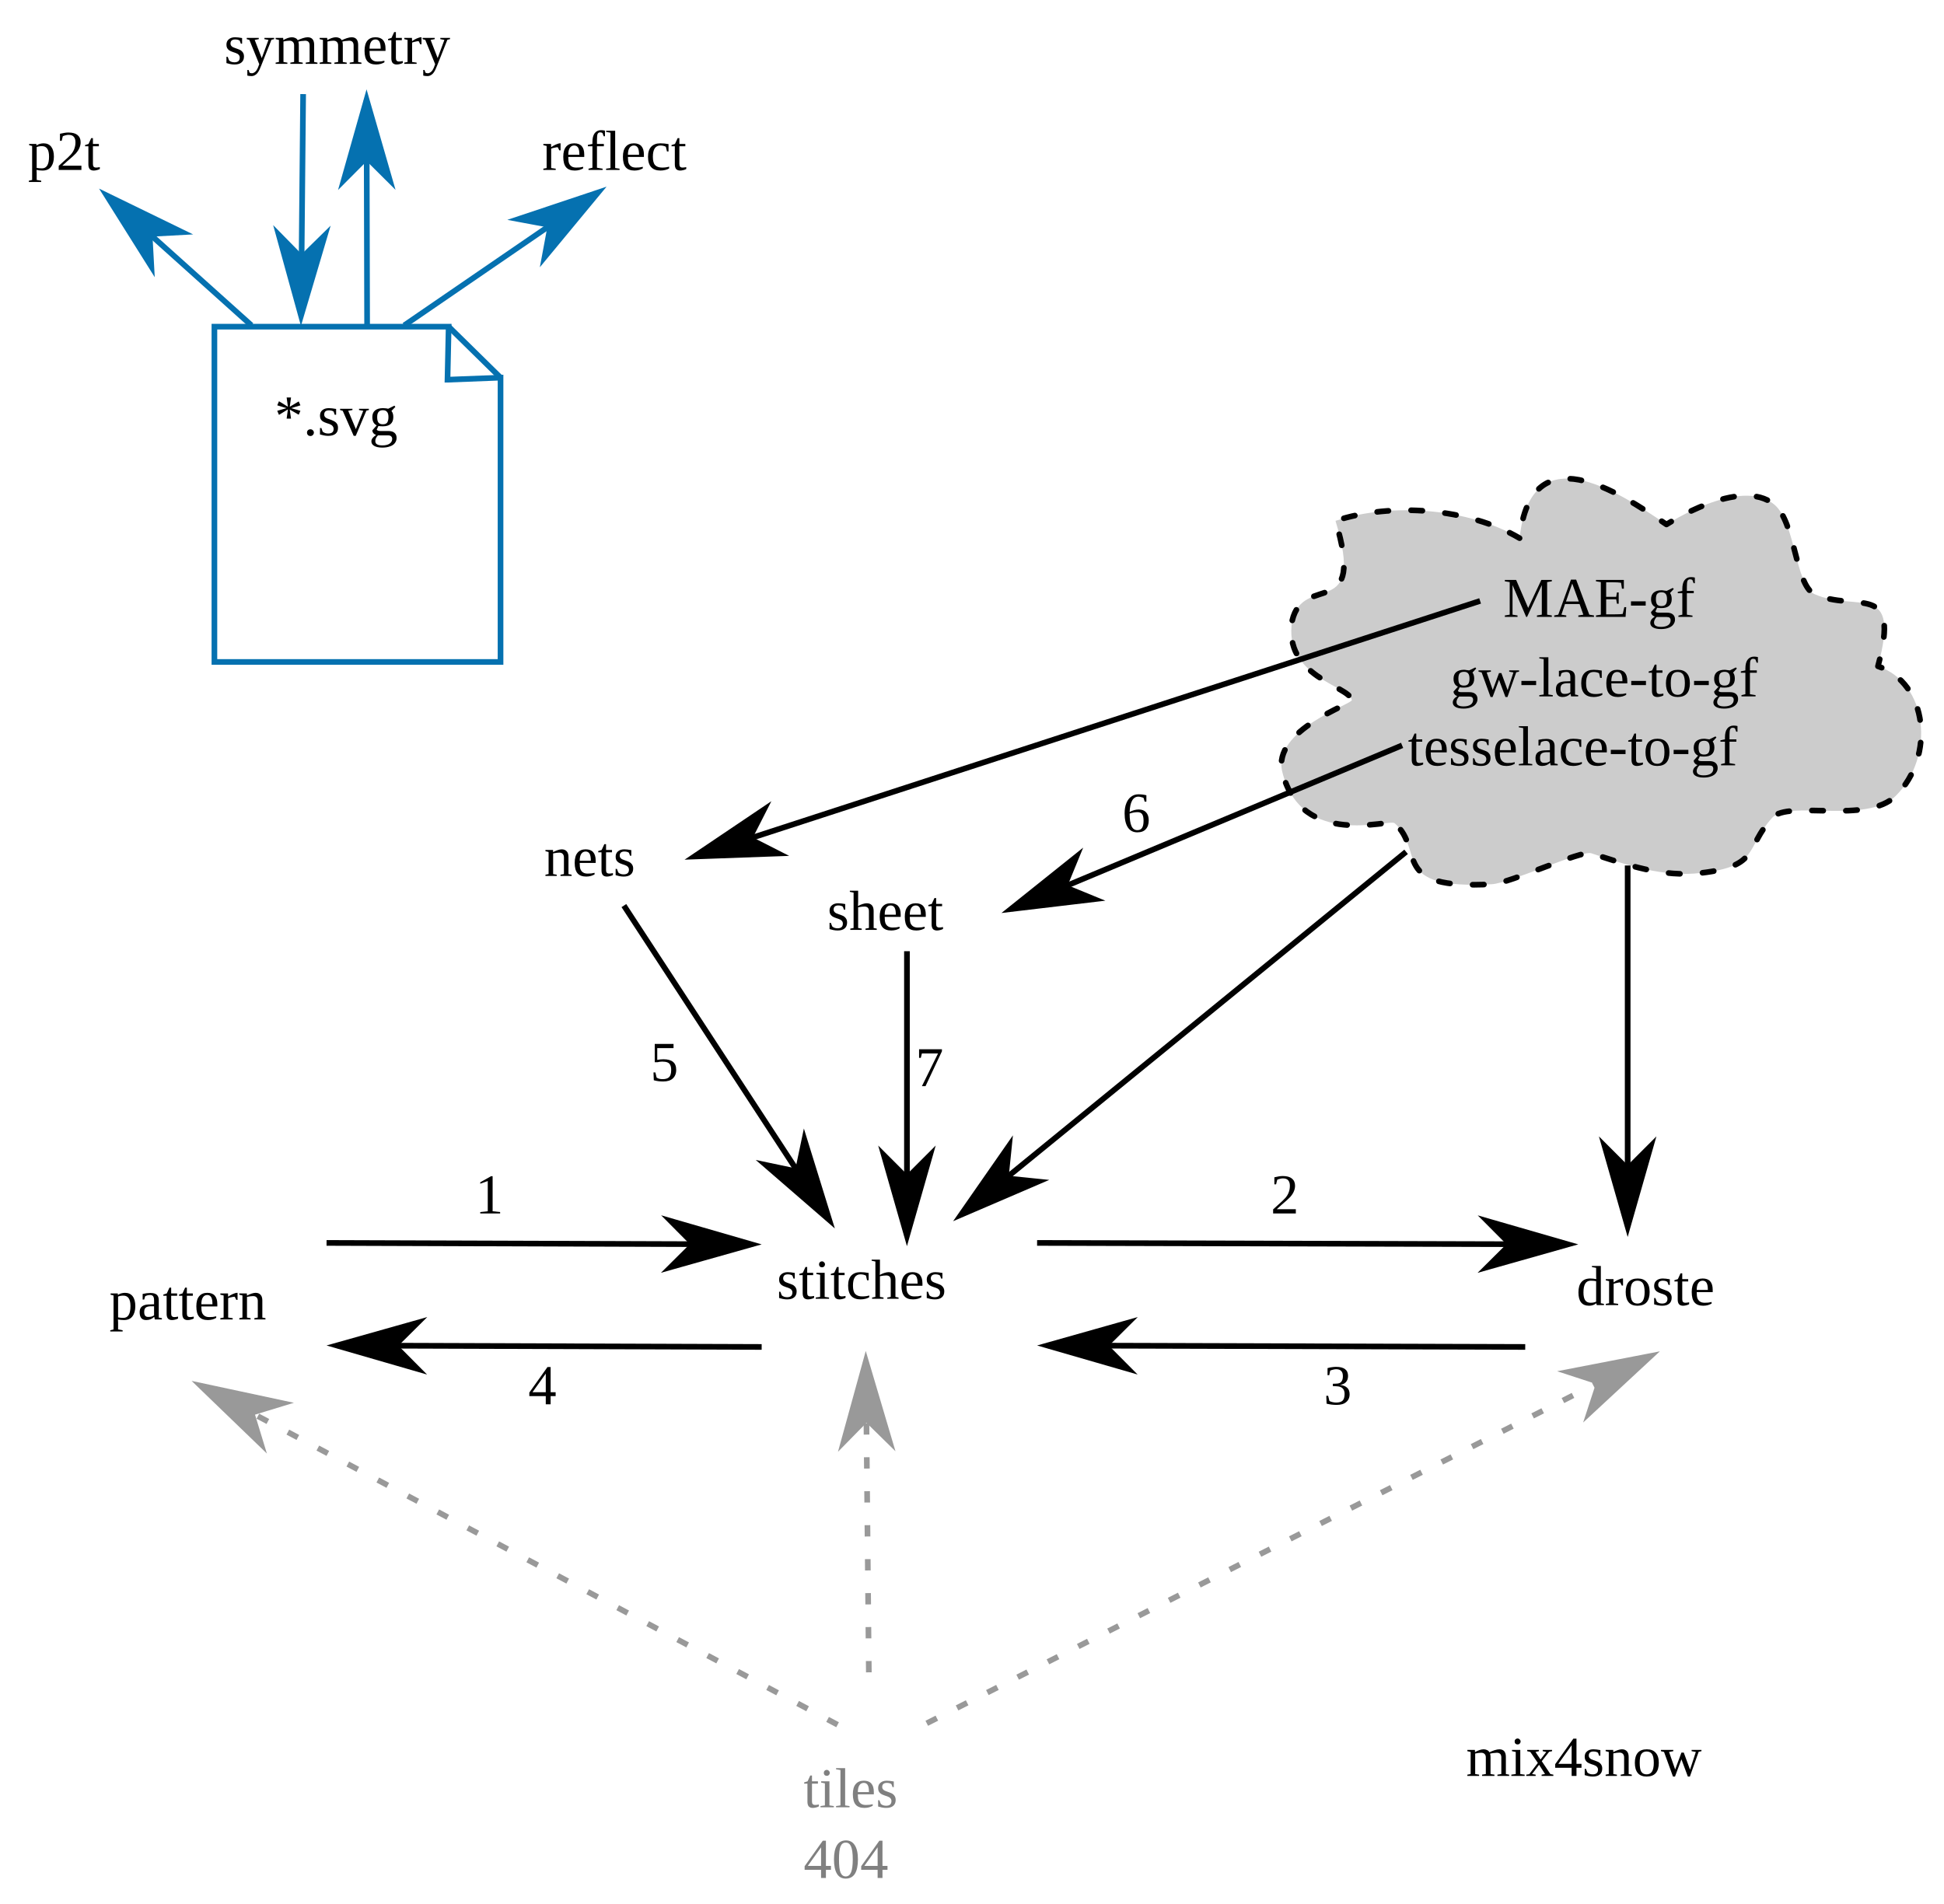
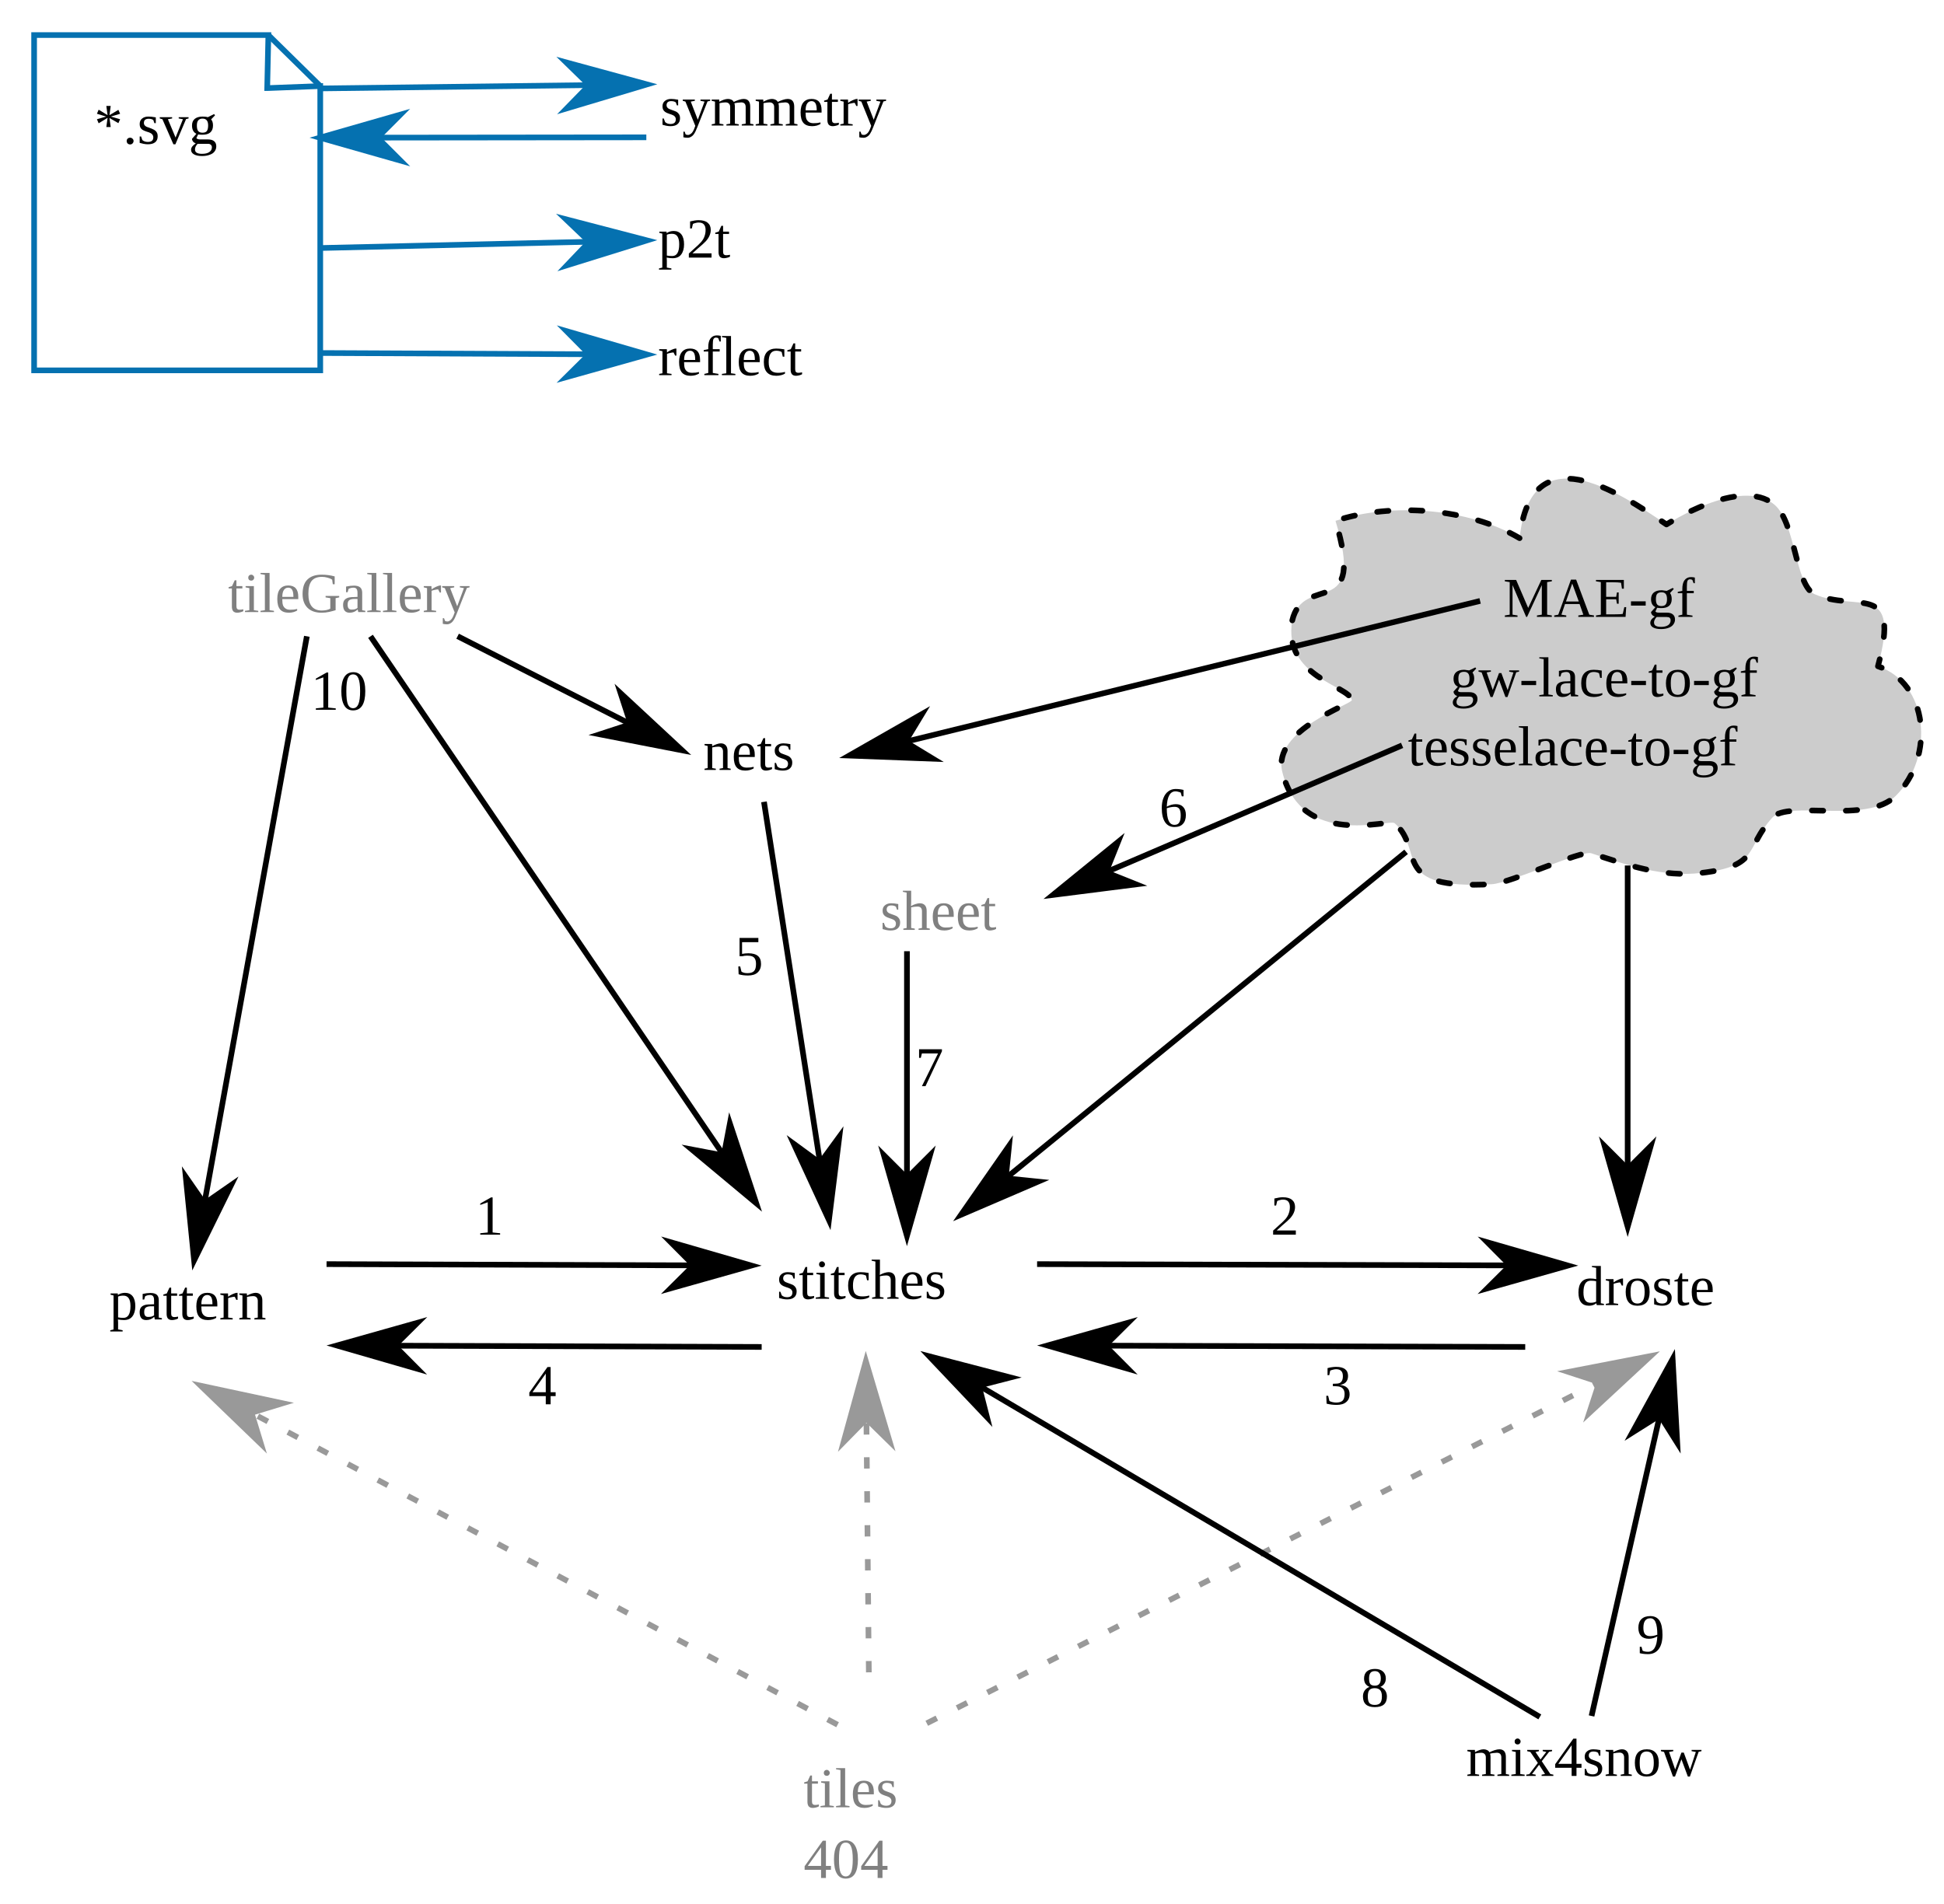
<svg xmlns="http://www.w3.org/2000/svg" width="194mm" height="190mm" viewBox="0 0 194 190" version="1.1" id="svg5">
  <defs id="defs2">
    <rect x="199.779" y="897.728" width="106.378" height="177.429" id="rect88679" />
    <marker style="overflow:visible" id="Arrow1Lend" refX="0" refY="0" orient="auto">
      <path transform="matrix(-0.8,0,0,-0.8,-10,0)" style="fill:context-stroke;fill-rule:evenodd;stroke:context-stroke;stroke-width:1pt" d="M 0,0 5,-5 -12.5,0 5,5 Z" id="path23029" />
    </marker>
  </defs>
  <g id="layer1">
    <path style="fill:#cccccc;stroke:#000000;stroke-width:0.565;stroke-linecap:round;stroke-linejoin:round;stroke-miterlimit:4;stroke-dasharray:1.13, 2.26;stroke-dashoffset:0" d="m 151.645,53.716 c -5.051,-2.994 -12.773,-3.589 -18.369,-1.73 3.077,10.148 -3.186,5.111 -4.323,9.963 -0.934,5.605 5.636,6.486 5.955,7.916 0.093,0.418 -7.996,2.971 -6.939,7.193 1.924,7.692 10.68,4.632 11.216,5.112 3.076,2.761 -0.623,6.657 9.706,6.083 1.8,-0.1 8.916,-3.412 9.904,-3.088 3.601,1.179 7.11,2.421 11.007,1.962 5.862,-0.69 4.305,-2.473 7.059,-5.514 1.618,-1.786 9.458,0.689 12.333,-2.185 3.947,-3.945 3.205,-11.262 -1.786,-12.925 2.322,-8.65 -2.106,-5.295 -6.381,-7.222 -1.876,-0.97 -1.858,-7.165 -3.949,-8.908 -3.413,-2.844 -10.759,1.982 -10.772,1.973 -4.834,-3.28 -13.526,-9.048 -14.66,1.37 z" id="path92138" />
-     <text xml:space="preserve" style="font-size:5.644px;fill:#000000;stroke:none;stroke-width:20;stroke-linecap:round;stroke-linejoin:round" x="54.308" y="87.431" id="text2564">
-       <tspan id="tspan2562" style="fill:#000000;stroke:none;stroke-width:20" x="54.308" y="87.431">nets</tspan>
+     <text xml:space="preserve" style="font-size:5.644px;fill:#000000;stroke:none;stroke-width:20;stroke-linecap:round;stroke-linejoin:round" x="70.183" y="76.848" id="text2564">
+       <tspan id="tspan2562" style="fill:#000000;stroke:none;stroke-width:20" x="70.183" y="76.848">nets</tspan>
    </text>
    <text xml:space="preserve" style="font-size:5.644px;fill:#000000;stroke:none;stroke-width:20;stroke-linecap:round;stroke-linejoin:round" x="77.517" y="129.632" id="text6608">
      <tspan id="tspan6606" style="stroke-width:20" x="77.517" y="129.632">stitches</tspan>
    </text>
    <text xml:space="preserve" style="font-size:5.644px;fill:#000000;stroke:none;stroke-width:20;stroke-linecap:round;stroke-linejoin:round" x="157.318" y="130.269" id="text11202">
      <tspan id="tspan11200" style="stroke-width:20" x="157.318" y="130.269">droste</tspan>
    </text>
    <text xml:space="preserve" style="font-size:5.644px;fill:#000000;stroke:none;stroke-width:20;stroke-linecap:round;stroke-linejoin:round" x="10.911" y="131.699" id="text15222">
      <tspan id="tspan15220" style="stroke-width:20" x="10.911" y="131.699">pattern</tspan>
    </text>
-     <text xml:space="preserve" style="font-size:5.644px;fill:#000000;stroke:none;stroke-width:20;stroke-linecap:round;stroke-linejoin:round" x="82.55" y="92.81" id="text19354">
-       <tspan id="tspan19352" style="stroke-width:20" x="82.55" y="92.81">sheet</tspan>
+     <text xml:space="preserve" style="font-size:5.644px;fill:#808080;stroke:none;stroke-width:20;stroke-linecap:round;stroke-linejoin:round;fill-opacity:1" x="87.842" y="92.81" id="text19354">
+       <tspan id="tspan19352" style="stroke-width:20;fill:#808080;fill-opacity:1" x="87.842" y="92.81">sheet</tspan>
    </text>
    <text xml:space="preserve" style="font-size:5.644px;fill:#000000;stroke:none;stroke-width:20;stroke-linecap:round;stroke-linejoin:round" x="144.727" y="69.509" id="text20414">
      <tspan id="tspan20412" style="stroke-width:20" x="144.727" y="69.509">gw-lace-to-gf</tspan>
    </text>
-     <path style="display:inline;fill:none;fill-rule:evenodd;stroke:#000000;stroke-width:0.565;stroke-linecap:butt;stroke-linejoin:miter;stroke-miterlimit:4;stroke-dasharray:none;stroke-opacity:1;marker-end:url(#Arrow1Lend)" d="M 139.922,74.396 100.95,90.706" id="path22967" />
+     <path style="display:inline;fill:none;fill-rule:evenodd;stroke:#000000;stroke-width:0.565;stroke-linecap:butt;stroke-linejoin:miter;stroke-miterlimit:4;stroke-dasharray:none;stroke-opacity:1;marker-end:url(#Arrow1Lend)" d="M 139.922,74.396 105.14,89.297" id="path22967" />
    <path style="display:inline;fill:none;fill-rule:evenodd;stroke:#000000;stroke-width:0.565;stroke-linecap:butt;stroke-linejoin:miter;stroke-miterlimit:4;stroke-dasharray:none;stroke-opacity:1;marker-end:url(#Arrow1Lend)" d="M 90.508,94.942 V 123.285" id="path23382" />
    <path style="display:inline;fill:none;fill-rule:evenodd;stroke:#000000;stroke-width:0.565;stroke-linecap:butt;stroke-linejoin:miter;stroke-miterlimit:4;stroke-dasharray:none;stroke-opacity:1;marker-end:url(#Arrow1Lend)" d="M 76.009,134.441 33.684,134.298" id="path24234" />
-     <path style="display:inline;fill:none;fill-rule:evenodd;stroke:#000000;stroke-width:0.565;stroke-linecap:butt;stroke-linejoin:miter;stroke-miterlimit:4;stroke-dasharray:none;stroke-opacity:1;marker-end:url(#Arrow1Lend)" d="m 32.588,124.058 42.325,0.143" id="path24740" />
-     <path style="display:inline;fill:none;fill-rule:evenodd;stroke:#000000;stroke-width:0.565;stroke-linecap:butt;stroke-linejoin:miter;stroke-miterlimit:4;stroke-dasharray:none;stroke-opacity:1;marker-end:url(#Arrow1Lend)" d="M 62.26,90.389 82.713,121.697" id="path25054" />
+     <path style="display:inline;fill:none;fill-rule:evenodd;stroke:#000000;stroke-width:0.565;stroke-linecap:butt;stroke-linejoin:miter;stroke-miterlimit:4;stroke-dasharray:none;stroke-opacity:1;marker-end:url(#Arrow1Lend)" d="m 32.588,126.175 42.325,0.143" id="path24740" />
+     <path style="display:inline;fill:none;fill-rule:evenodd;stroke:#000000;stroke-width:0.565;stroke-linecap:butt;stroke-linejoin:miter;stroke-miterlimit:4;stroke-dasharray:none;stroke-opacity:1;marker-end:url(#Arrow1Lend)" d="m 76.241,80.034 6.472,41.664" id="path25054" />
    <path style="display:inline;fill:none;fill-rule:evenodd;stroke:#000000;stroke-width:0.565;stroke-linecap:butt;stroke-linejoin:miter;stroke-miterlimit:4;stroke-dasharray:none;stroke-opacity:1;marker-end:url(#Arrow1Lend)" d="m 152.209,134.441 -47.617,-0.143" id="path25311" />
-     <path style="display:inline;fill:none;fill-rule:evenodd;stroke:#000000;stroke-width:0.565;stroke-linecap:butt;stroke-linejoin:miter;stroke-miterlimit:4;stroke-dasharray:none;stroke-opacity:1;marker-end:url(#Arrow1Lend)" d="m 103.496,124.058 52.909,0.143" id="path25313" />
+     <path style="display:inline;fill:none;fill-rule:evenodd;stroke:#000000;stroke-width:0.565;stroke-linecap:butt;stroke-linejoin:miter;stroke-miterlimit:4;stroke-dasharray:none;stroke-opacity:1;marker-end:url(#Arrow1Lend)" d="m 103.496,126.175 52.909,0.143" id="path25313" />
    <path style="display:inline;fill:none;fill-rule:evenodd;stroke:#000000;stroke-width:0.565;stroke-linecap:butt;stroke-linejoin:miter;stroke-miterlimit:4;stroke-dasharray:none;stroke-opacity:1;marker-end:url(#Arrow1Lend)" d="M 140.322,85.023 95.965,121.198" id="path25857" />
    <path style="display:inline;fill:none;fill-rule:evenodd;stroke:#000000;stroke-width:0.565;stroke-linecap:butt;stroke-linejoin:miter;stroke-miterlimit:4;stroke-dasharray:none;stroke-opacity:1;marker-end:url(#Arrow1Lend)" d="M 162.432,86.387 V 122.369" id="path25859" />
    <text xml:space="preserve" style="font-size:5.644px;fill:#808080;stroke:none;stroke-width:20;stroke-linecap:round;stroke-linejoin:round" x="80.187" y="180.393" id="text26714">
      <tspan style="fill:#808080;stroke-width:20" x="80.187" y="180.393" id="tspan889">tiles</tspan>
      <tspan style="fill:#808080;stroke-width:20" x="80.187" y="187.449" id="tspan6320">404</tspan>
    </text>
    <text xml:space="preserve" style="font-size:5.644px;fill:#000000;stroke:none;stroke-width:20;stroke-linecap:round;stroke-linejoin:round" x="140.493" y="76.388" id="text860">
      <tspan id="tspan858" style="stroke-width:20" x="140.493" y="76.388">tesselace-to-gf</tspan>
    </text>
    <text xml:space="preserve" style="font-size:5.644px;fill:#000000;stroke:none;stroke-width:20;stroke-linecap:round;stroke-linejoin:round" x="150.018" y="61.571" id="text2940">
      <tspan id="tspan2938" style="stroke-width:20" x="150.018" y="61.571">MAE-gf</tspan>
    </text>
-     <path style="display:inline;fill:none;fill-rule:evenodd;stroke:#000000;stroke-width:0.565;stroke-linecap:butt;stroke-linejoin:miter;stroke-miterlimit:4;stroke-dasharray:none;stroke-opacity:1;marker-end:url(#Arrow1Lend)" d="M 147.707,59.979 69.36,85.466" id="path5703" />
-     <text xml:space="preserve" style="font-size:5.644px;fill:#000000;stroke:none;stroke-width:20;stroke-linecap:round;stroke-linejoin:round" x="22.364" y="6.374" id="text865">
-       <tspan id="tspan863" style="stroke-width:20" x="22.364" y="6.374">symmetry</tspan>
+     <path style="display:inline;fill:none;fill-rule:evenodd;stroke:#000000;stroke-width:0.565;stroke-linecap:butt;stroke-linejoin:miter;stroke-miterlimit:4;stroke-dasharray:none;stroke-opacity:1;marker-end:url(#Arrow1Lend)" d="M 147.707,59.979 84.811,75.399" id="path5703" />
+     <text xml:space="preserve" style="font-size:5.644px;fill:#000000;stroke:none;stroke-width:20;stroke-linecap:round;stroke-linejoin:round" x="65.88" y="12.528" id="text865">
+       <tspan id="tspan863" style="stroke-width:20" x="65.88" y="12.528">symmetry</tspan>
    </text>
    <path style="display:inline;fill:none;fill-rule:evenodd;stroke:#999999;stroke-width:0.565;stroke-linecap:butt;stroke-linejoin:miter;stroke-miterlimit:4;stroke-dasharray:1.13, 2.26;stroke-dashoffset:0;stroke-opacity:1;marker-end:url(#Arrow1Lend)" d="m 83.586,172.149 -63.5,-33.805" id="path975" />
    <path style="display:inline;fill:none;fill-rule:evenodd;stroke:#999999;stroke-width:0.565;stroke-linecap:butt;stroke-linejoin:miter;stroke-miterlimit:4;stroke-dasharray:1.13, 2.26;stroke-dashoffset:0;stroke-opacity:1;marker-end:url(#Arrow1Lend)" d="M 86.705,166.919 86.408,135.936" id="path977" />
    <path style="display:inline;fill:none;fill-rule:evenodd;stroke:#999999;stroke-width:0.565;stroke-linecap:butt;stroke-linejoin:miter;stroke-miterlimit:4;stroke-dasharray:1.13, 2.26;stroke-dashoffset:0;stroke-opacity:1;marker-end:url(#Arrow1Lend)" d="M 92.486,172.005 164.669,135.376" id="path979" />
    <text xml:space="preserve" style="font-size:5.644px;fill:#000000;stroke:none;stroke-width:20;stroke-linecap:round;stroke-linejoin:round" x="14.57" y="232.252" id="text83385">
      <tspan style="stroke-width:20" x="14.57" y="232.252" id="tspan83383" />
    </text>
    <text xml:space="preserve" style="font-size:5.644px;fill:#000000;stroke:none;stroke-width:20;stroke-linecap:round;stroke-linejoin:round" x="21.404" y="240.157" id="text84123">
      <tspan style="stroke-width:20" x="21.404" y="240.157" id="tspan84121" />
    </text>
    <text xml:space="preserve" transform="matrix(0.2645833,0,0,0.2645833,-2.3333333e-7,-33.33751)" id="text88677" style="font-size:21.333px;white-space:pre;shape-inside:url(#rect88679);fill:#000000;stroke:#000000;stroke-width:2.135;stroke-linecap:round;stroke-linejoin:round;stroke-miterlimit:4;stroke-dasharray:4.271, 8.542;stroke-dashoffset:0" />
-     <text xml:space="preserve" style="font-size:5.751px;fill:#000000;stroke:none;stroke-width:20.376;stroke-linecap:round;stroke-linejoin:round" x="27.386" y="43.442" id="text991">
-       <tspan id="tspan989" style="stroke-width:20.376" x="27.386" y="43.442">*.svg</tspan>
+     <text xml:space="preserve" style="font-size:5.644px;fill:#000000;stroke:none;stroke-width:20;stroke-linecap:round;stroke-linejoin:round" x="65.673" y="25.712" id="text5615">
+       <tspan id="tspan5613" style="stroke-width:20" x="65.673" y="25.712">p2t</tspan>
    </text>
-     <text xml:space="preserve" style="font-size:5.644px;fill:#000000;stroke:none;stroke-width:20;stroke-linecap:round;stroke-linejoin:round" x="2.785" y="16.958" id="text5615">
-       <tspan id="tspan5613" style="stroke-width:20" x="2.785" y="16.958">p2t</tspan>
+     <text xml:space="preserve" style="font-size:5.644px;fill:#000000;stroke:none;stroke-width:20;stroke-linecap:round;stroke-linejoin:round" x="65.673" y="37.448" id="text6297">
+       <tspan id="tspan6295" style="stroke-width:20" x="65.673" y="37.448">reflect</tspan>
    </text>
-     <text xml:space="preserve" style="font-size:5.644px;fill:#000000;stroke:none;stroke-width:20;stroke-linecap:round;stroke-linejoin:round" x="54.114" y="16.958" id="text6297">
-       <tspan id="tspan6295" style="stroke-width:20" x="54.114" y="16.958">reflect</tspan>
+     <g id="g3751" transform="translate(-2.116667,-2.645833)">
+       <path style="display:inline;fill:none;fill-rule:evenodd;stroke:#0571b0;stroke-width:0.565;stroke-linecap:butt;stroke-linejoin:miter;stroke-miterlimit:4;stroke-dasharray:none;stroke-opacity:1;marker-end:url(#Arrow1Lend)" d="m 66.617,16.353 -32.512,0.035" id="path8957" />
+       <path style="display:inline;fill:none;fill-rule:evenodd;stroke:#0571b0;stroke-width:0.565;stroke-linecap:butt;stroke-linejoin:miter;stroke-miterlimit:4;stroke-dasharray:none;stroke-opacity:1;marker-end:url(#Arrow1Lend)" d="M 34.104,11.47 66.617,11.07" id="path9058" />
+     </g>
+     <path style="display:inline;fill:none;fill-rule:evenodd;stroke:#0571b0;stroke-width:0.565;stroke-linecap:butt;stroke-linejoin:miter;stroke-miterlimit:4;stroke-dasharray:none;stroke-opacity:1;marker-end:url(#Arrow1Lend)" d="M 31.988,35.235 64.5,35.385" id="path9349" />
+     <path style="display:inline;fill:none;fill-rule:evenodd;stroke:#0571b0;stroke-width:0.565;stroke-linecap:butt;stroke-linejoin:miter;stroke-miterlimit:4;stroke-dasharray:none;stroke-opacity:1;marker-end:url(#Arrow1Lend)" d="M 31.988,24.754 64.5,23.996" id="path9602" />
+     <g id="g3648" transform="translate(-70.90834,-2.645833)">
+       <text xml:space="preserve" style="font-size:5.751px;fill:#000000;stroke:none;stroke-width:20.376;stroke-linecap:round;stroke-linejoin:round" x="80.302" y="16.984" id="text991">
+         <tspan id="tspan989" style="stroke-width:20.376" x="80.302" y="16.984">*.svg</tspan>
+       </text>
+       <g id="g2669" transform="translate(63.5,-26.45833)">
+         <path id="rect1768" style="fill:none;stroke:#0571b0;stroke-width:0.565;stroke-linecap:square" d="m 10.813,32.606 h 23.377 l -0.115,5.292 c 0,2.2e-5 1.8e-5,4.2e-5 4e-5,4.1e-5 l 5.292,-0.204 v 28.378 c 0,2.3e-5 -1.8e-5,4.1e-5 -4e-5,4.1e-5 h -28.554 c -2.3e-5,0 -4.1e-5,-1.8e-5 -4.1e-5,-4.1e-5 V 32.606 c 0,-2.2e-5 1.8e-5,-4.1e-5 4.1e-5,-4.1e-5 z" />
+         <path style="display:inline;fill:none;fill-rule:evenodd;stroke:#0571b0;stroke-width:0.565;stroke-linecap:butt;stroke-linejoin:miter;stroke-miterlimit:4;stroke-dasharray:none;stroke-opacity:1" d="m 34.19,32.606 5.177,5.087" id="path2182" />
+       </g>
+     </g>
+     <text xml:space="preserve" style="font-size:5.644px;fill:#000000;stroke:none;stroke-width:20;stroke-linecap:round;stroke-linejoin:round" x="47.424" y="123.232" id="text885">
+       <tspan id="tspan883" style="stroke-width:20" x="47.424" y="123.232">1</tspan>
    </text>
-     <path style="display:inline;fill:none;fill-rule:evenodd;stroke:#0571b0;stroke-width:0.565;stroke-linecap:butt;stroke-linejoin:miter;stroke-miterlimit:4;stroke-dasharray:none;stroke-opacity:1;marker-end:url(#Arrow1Lend)" d="M 30.251,9.392 30.043,31.439" id="path8957" />
-     <path style="display:inline;fill:none;fill-rule:evenodd;stroke:#0571b0;stroke-width:0.565;stroke-linecap:butt;stroke-linejoin:miter;stroke-miterlimit:4;stroke-dasharray:none;stroke-opacity:1;marker-end:url(#Arrow1Lend)" d="M 36.636,32.475 36.582,10.012" id="path9058" />
-     <path style="display:inline;fill:none;fill-rule:evenodd;stroke:#0571b0;stroke-width:0.565;stroke-linecap:butt;stroke-linejoin:miter;stroke-miterlimit:4;stroke-dasharray:none;stroke-opacity:1;marker-end:url(#Arrow1Lend)" d="M 40.341,32.475 59.627,19.252" id="path9349" />
-     <path style="display:inline;fill:none;fill-rule:evenodd;stroke:#0571b0;stroke-width:0.565;stroke-linecap:butt;stroke-linejoin:miter;stroke-miterlimit:4;stroke-dasharray:none;stroke-opacity:1;marker-end:url(#Arrow1Lend)" d="M 25.087,32.47 10.701,19.557" id="path9602" />
-     <g id="g2669" transform="translate(10.58333)">
-       <path id="rect1768" style="fill:none;stroke:#0571b0;stroke-width:0.565;stroke-linecap:square" d="m 10.813,32.606 h 23.377 l -0.115,5.292 c 0,2.2e-5 1.8e-5,4.2e-5 4e-5,4.1e-5 l 5.292,-0.204 v 28.378 c 0,2.3e-5 -1.8e-5,4.1e-5 -4e-5,4.1e-5 h -28.554 c -2.3e-5,0 -4.1e-5,-1.8e-5 -4.1e-5,-4.1e-5 V 32.606 c 0,-2.2e-5 1.8e-5,-4.1e-5 4.1e-5,-4.1e-5 z" />
-       <path style="display:inline;fill:none;fill-rule:evenodd;stroke:#0571b0;stroke-width:0.565;stroke-linecap:butt;stroke-linejoin:miter;stroke-miterlimit:4;stroke-dasharray:none;stroke-opacity:1" d="m 34.19,32.606 5.177,5.087" id="path2182" />
-     </g>
-     <text xml:space="preserve" style="font-size:5.644px;fill:#000000;stroke:none;stroke-width:20;stroke-linecap:round;stroke-linejoin:round" x="47.424" y="121.116" id="text885">
-       <tspan id="tspan883" style="stroke-width:20" x="47.424" y="121.116">1</tspan>
-     </text>
-     <text xml:space="preserve" style="font-size:5.644px;fill:#000000;stroke:none;stroke-width:20;stroke-linecap:round;stroke-linejoin:round" x="126.799" y="121.116" id="text992">
-       <tspan id="tspan990" style="stroke-width:20" x="126.799" y="121.116">2</tspan>
+     <text xml:space="preserve" style="font-size:5.644px;fill:#000000;stroke:none;stroke-width:20;stroke-linecap:round;stroke-linejoin:round" x="126.799" y="123.232" id="text992">
+       <tspan id="tspan990" style="stroke-width:20" x="126.799" y="123.232">2</tspan>
    </text>
    <text xml:space="preserve" style="font-size:5.644px;fill:#000000;stroke:none;stroke-width:20;stroke-linecap:round;stroke-linejoin:round" x="52.716" y="140.166" id="text996">
      <tspan id="tspan994" style="stroke-width:20" x="52.716" y="140.166">4</tspan>
    </text>
    <text xml:space="preserve" style="font-size:5.644px;fill:#000000;stroke:none;stroke-width:20;stroke-linecap:round;stroke-linejoin:round" x="132.091" y="140.166" id="text1000">
      <tspan id="tspan998" style="stroke-width:20" x="132.091" y="140.166">3</tspan>
    </text>
-     <text xml:space="preserve" style="font-size:5.644px;fill:#000000;stroke:none;stroke-width:20;stroke-linecap:round;stroke-linejoin:round" x="64.886" y="107.886" id="text4948">
-       <tspan id="tspan4946" style="stroke-width:20" x="64.886" y="107.886">5</tspan>
+     <text xml:space="preserve" style="font-size:5.644px;fill:#000000;stroke:none;stroke-width:20;stroke-linecap:round;stroke-linejoin:round" x="73.353" y="97.303" id="text4948">
+       <tspan id="tspan4946" style="stroke-width:20" x="73.353" y="97.303">5</tspan>
    </text>
    <text xml:space="preserve" style="font-size:5.644px;fill:#000000;stroke:none;stroke-width:20;stroke-linecap:round;stroke-linejoin:round" x="91.345" y="108.416" id="text5058">
      <tspan id="tspan5056" style="stroke-width:20" x="91.345" y="108.416">7</tspan>
    </text>
-     <text xml:space="preserve" style="font-size:5.644px;fill:#000000;stroke:none;stroke-width:20;stroke-linecap:round;stroke-linejoin:round" x="111.982" y="83.016" id="text11258">
-       <tspan id="tspan11256" style="stroke-width:20" x="111.982" y="83.016">6</tspan>
+     <text xml:space="preserve" style="font-size:5.644px;fill:#000000;stroke:none;stroke-width:20;stroke-linecap:round;stroke-linejoin:round" x="115.686" y="82.486" id="text11258">
+       <tspan id="tspan11256" style="stroke-width:20" x="115.686" y="82.486">6</tspan>
    </text>
    <text xml:space="preserve" style="font-size:5.644px;fill:#000000;stroke:none;stroke-width:20;stroke-linecap:round;stroke-linejoin:round" x="146.308" y="177.257" id="text12251">
      <tspan id="tspan12249" style="stroke-width:20" x="146.308" y="177.257">mix4snow</tspan>
    </text>
+     <text xml:space="preserve" style="font-size:5.644px;fill:#808080;fill-opacity:1;stroke:none;stroke-width:20;stroke-linecap:round;stroke-linejoin:round" x="22.75" y="61.093" id="text908">
+       <tspan id="tspan906" style="fill:#808080;fill-opacity:1;stroke:none;stroke-width:20" x="22.75" y="61.093">tileGallery</tspan>
+     </text>
+     <path style="display:inline;fill:none;fill-rule:evenodd;stroke:#000000;stroke-width:0.565;stroke-linecap:butt;stroke-linejoin:miter;stroke-miterlimit:4;stroke-dasharray:none;stroke-opacity:1;marker-end:url(#Arrow1Lend)" d="M 36.975,63.513 75.425,120.032" id="path2667" />
+     <path style="display:inline;fill:none;fill-rule:evenodd;stroke:#000000;stroke-width:0.565;stroke-linecap:butt;stroke-linejoin:miter;stroke-miterlimit:4;stroke-dasharray:none;stroke-opacity:1;marker-end:url(#Arrow1Lend)" d="M 30.623,63.513 19.384,125.727" id="path2825" />
+     <path style="display:inline;fill:none;fill-rule:evenodd;stroke:#000000;stroke-width:0.565;stroke-linecap:butt;stroke-linejoin:miter;stroke-miterlimit:4;stroke-dasharray:none;stroke-opacity:1;marker-end:url(#Arrow1Lend)" d="M 45.667,63.502 68.004,74.86" id="path2947" />
+     <text xml:space="preserve" style="font-size:5.644px;fill:#000000;stroke:none;stroke-width:20;stroke-linecap:round;stroke-linejoin:round" x="31.02" y="70.845" id="text9703">
+       <tspan id="tspan9701" style="stroke-width:20" x="31.02" y="70.845">10</tspan>
+     </text>
+     <path style="display:inline;fill:none;fill-rule:evenodd;stroke:#000000;stroke-width:0.565;stroke-linecap:butt;stroke-linejoin:miter;stroke-miterlimit:4;stroke-dasharray:none;stroke-opacity:1;marker-end:url(#Arrow1Lend)" d="M 153.666,171.369 92.794,135.409" id="path11839" />
+     <path style="display:inline;fill:none;fill-rule:evenodd;stroke:#000000;stroke-width:0.565;stroke-linecap:butt;stroke-linejoin:miter;stroke-miterlimit:4;stroke-dasharray:none;stroke-opacity:1;marker-end:url(#Arrow1Lend)" d="m 158.828,171.274 8.074,-35.552" id="path12016" />
+     <text xml:space="preserve" style="font-size:5.644px;fill:#000000;stroke:none;stroke-width:20;stroke-linecap:round;stroke-linejoin:round" x="135.795" y="170.328" id="text12320">
+       <tspan id="tspan12318" style="stroke-width:20" x="135.795" y="170.328">8</tspan>
+     </text>
+     <text xml:space="preserve" style="font-size:5.644px;fill:#000000;stroke:none;stroke-width:20;stroke-linecap:round;stroke-linejoin:round" x="163.311" y="165.037" id="text12324">
+       <tspan id="tspan12322" style="stroke-width:20" x="163.311" y="165.037">9</tspan>
+     </text>
  </g>
</svg>
